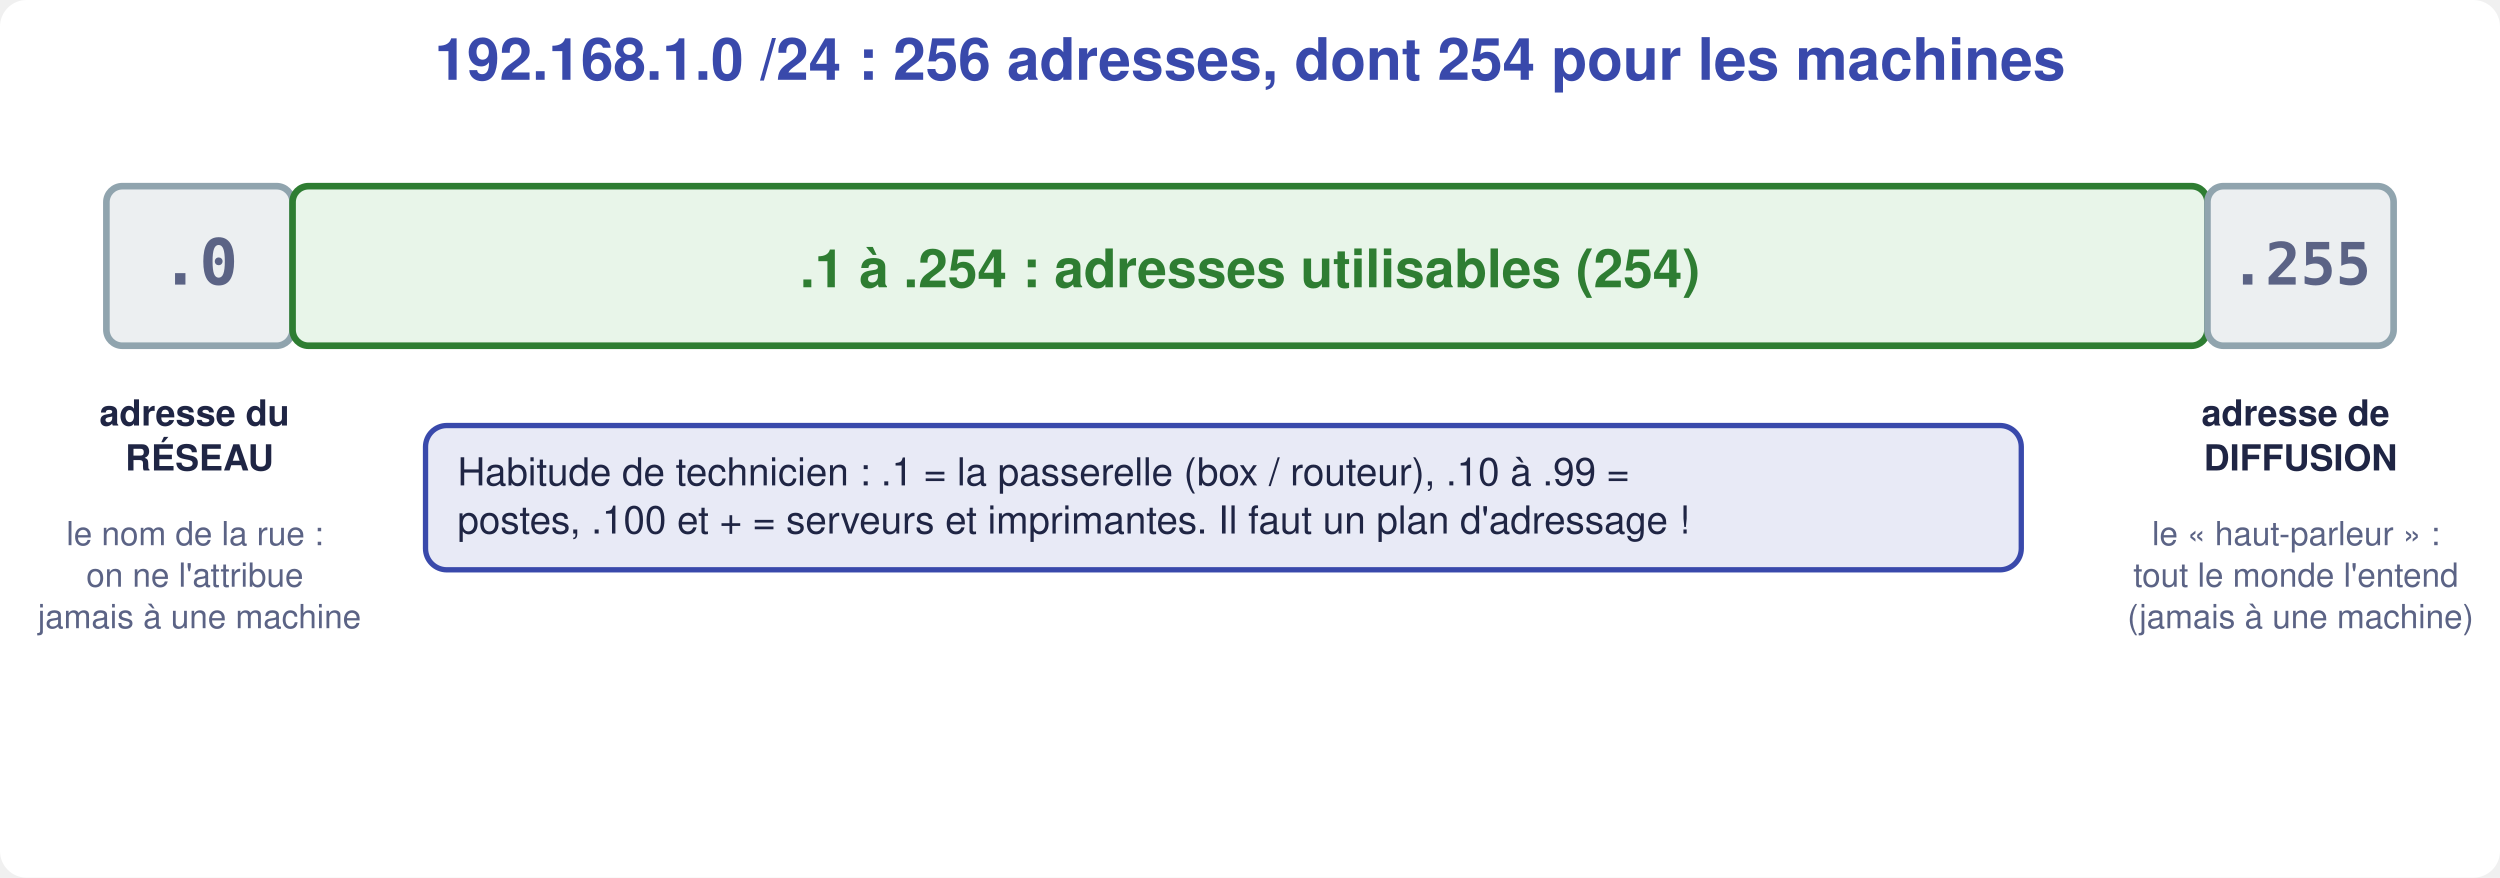
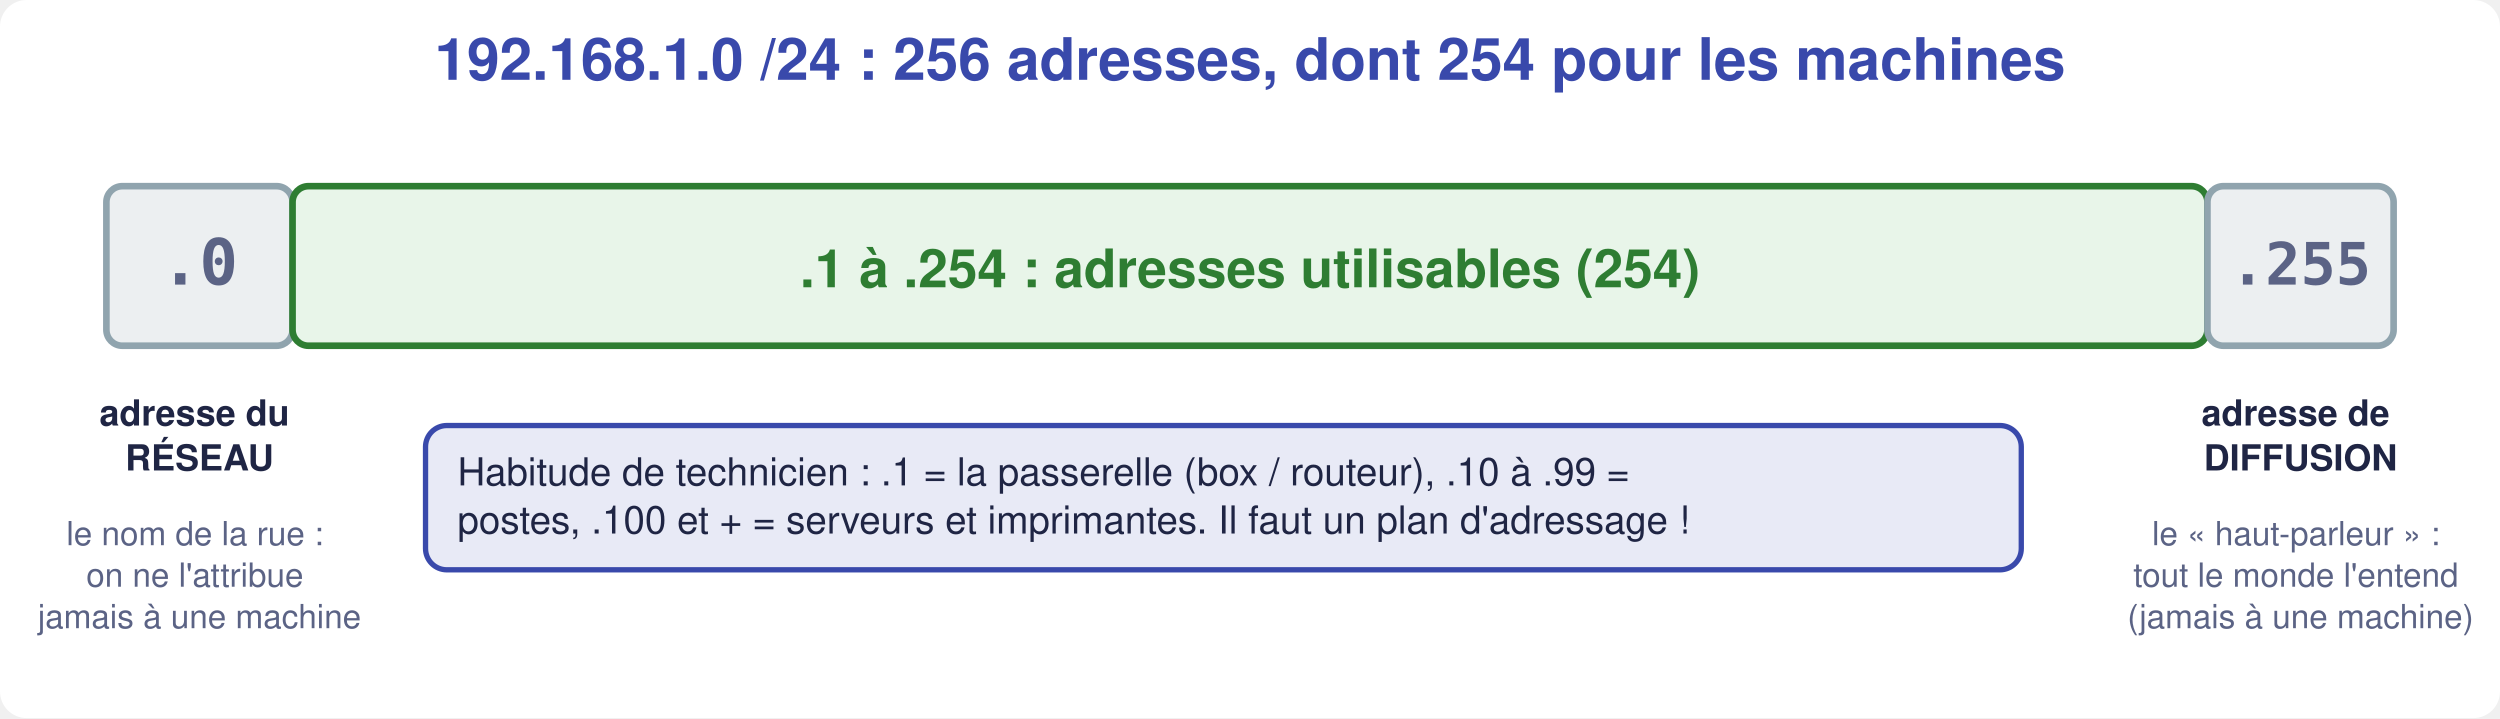
- <svg xmlns="http://www.w3.org/2000/svg" viewBox="0 0 940 330" width="940" height="330" role="img">
+ <svg xmlns="http://www.w3.org/2000/svg" viewBox="0 0 940 270" width="940" height="270" role="img">
  <defs>
    <marker id="ar" viewBox="0 0 10 10" refX="8" refY="5" markerWidth="7" markerHeight="7" orient="auto-start-reverse">
      <path d="M0,0 L10,5 L0,10 z" fill="#3a4270" />
    </marker>
  </defs>
-   <rect width="940" height="330" fill="#ffffff" rx="10" />
+   <rect width="940" height="270" fill="#ffffff" rx="10" />
  <text x="470.0" y="30" font-family="Segoe UI, Helvetica, Arial, sans-serif" font-size="22" fill="#3949ab" text-anchor="middle" font-weight="700">
    <tspan x="470.0" dy="0">192.168.1.0 /24 : 256 adresses, dont 254 pour les machines</tspan>
  </text>
  <rect x="40" y="70" width="70" height="60" rx="6" fill="#eceff1" stroke="#90a4ae" stroke-width="2.5" />
  <text x="75" y="107" font-family="Consolas, Menlo, monospace" font-size="24" fill="#5b6385" text-anchor="middle" font-weight="700">
    <tspan x="75" dy="0">.0</tspan>
  </text>
  <rect x="110" y="70" width="720" height="60" rx="6" fill="#e8f5e9" stroke="#2e7d32" stroke-width="2.5" />
  <text x="470" y="108" font-family="Segoe UI, Helvetica, Arial, sans-serif" font-size="20" fill="#2e7d32" text-anchor="middle" font-weight="700">
    <tspan x="470" dy="0">.1 à .254 : adresses utilisables (254)</tspan>
  </text>
  <rect x="830" y="70" width="70" height="60" rx="6" fill="#eceff1" stroke="#90a4ae" stroke-width="2.5" />
  <text x="865" y="107" font-family="Consolas, Menlo, monospace" font-size="22" fill="#5b6385" text-anchor="middle" font-weight="700">
    <tspan x="865" dy="0">.255</tspan>
  </text>
  <text x="75" y="160" font-family="Segoe UI, Helvetica, Arial, sans-serif" font-size="13.5" fill="#1f2544" text-anchor="middle" font-weight="700">
    <tspan x="75" dy="0">adresse du</tspan>
    <tspan x="75" dy="16.9">RÉSEAU</tspan>
  </text>
  <text x="865" y="160" font-family="Segoe UI, Helvetica, Arial, sans-serif" font-size="13.5" fill="#1f2544" text-anchor="middle" font-weight="700">
    <tspan x="865" dy="0">adresse de</tspan>
    <tspan x="865" dy="16.9">DIFFUSION</tspan>
  </text>
  <text x="75" y="205" font-family="Segoe UI, Helvetica, Arial, sans-serif" font-size="12.5" fill="#5b6385" text-anchor="middle" font-weight="400">
    <tspan x="75" dy="0">le nom de la rue :</tspan>
    <tspan x="75" dy="15.6">on ne l'attribue</tspan>
    <tspan x="75" dy="15.6">jamais à une machine</tspan>
  </text>
  <text x="865" y="205" font-family="Segoe UI, Helvetica, Arial, sans-serif" font-size="12.5" fill="#5b6385" text-anchor="middle" font-weight="400">
    <tspan x="865" dy="0">le « haut-parleur » :</tspan>
    <tspan x="865" dy="15.6">tout le monde l'entend</tspan>
    <tspan x="865" dy="15.6">(jamais à une machine)</tspan>
  </text>
  <rect x="160" y="160" width="600" height="54.25" rx="8" fill="#e8eaf6" stroke="#3949ab" stroke-width="2" />
  <text x="172" y="182.5" font-family="Segoe UI, Helvetica, Arial, sans-serif" font-size="14.5" fill="#1f2544" text-anchor="start" font-weight="400">
    <tspan x="172" dy="0">Habitude de technicien : .1 = la passerelle (box / routeur), .10 à .99 =</tspan>
    <tspan x="172" dy="18.1">postes, .100 et + = serveurs et imprimantes. Il faut un plan d'adressage !</tspan>
  </text>
</svg>
